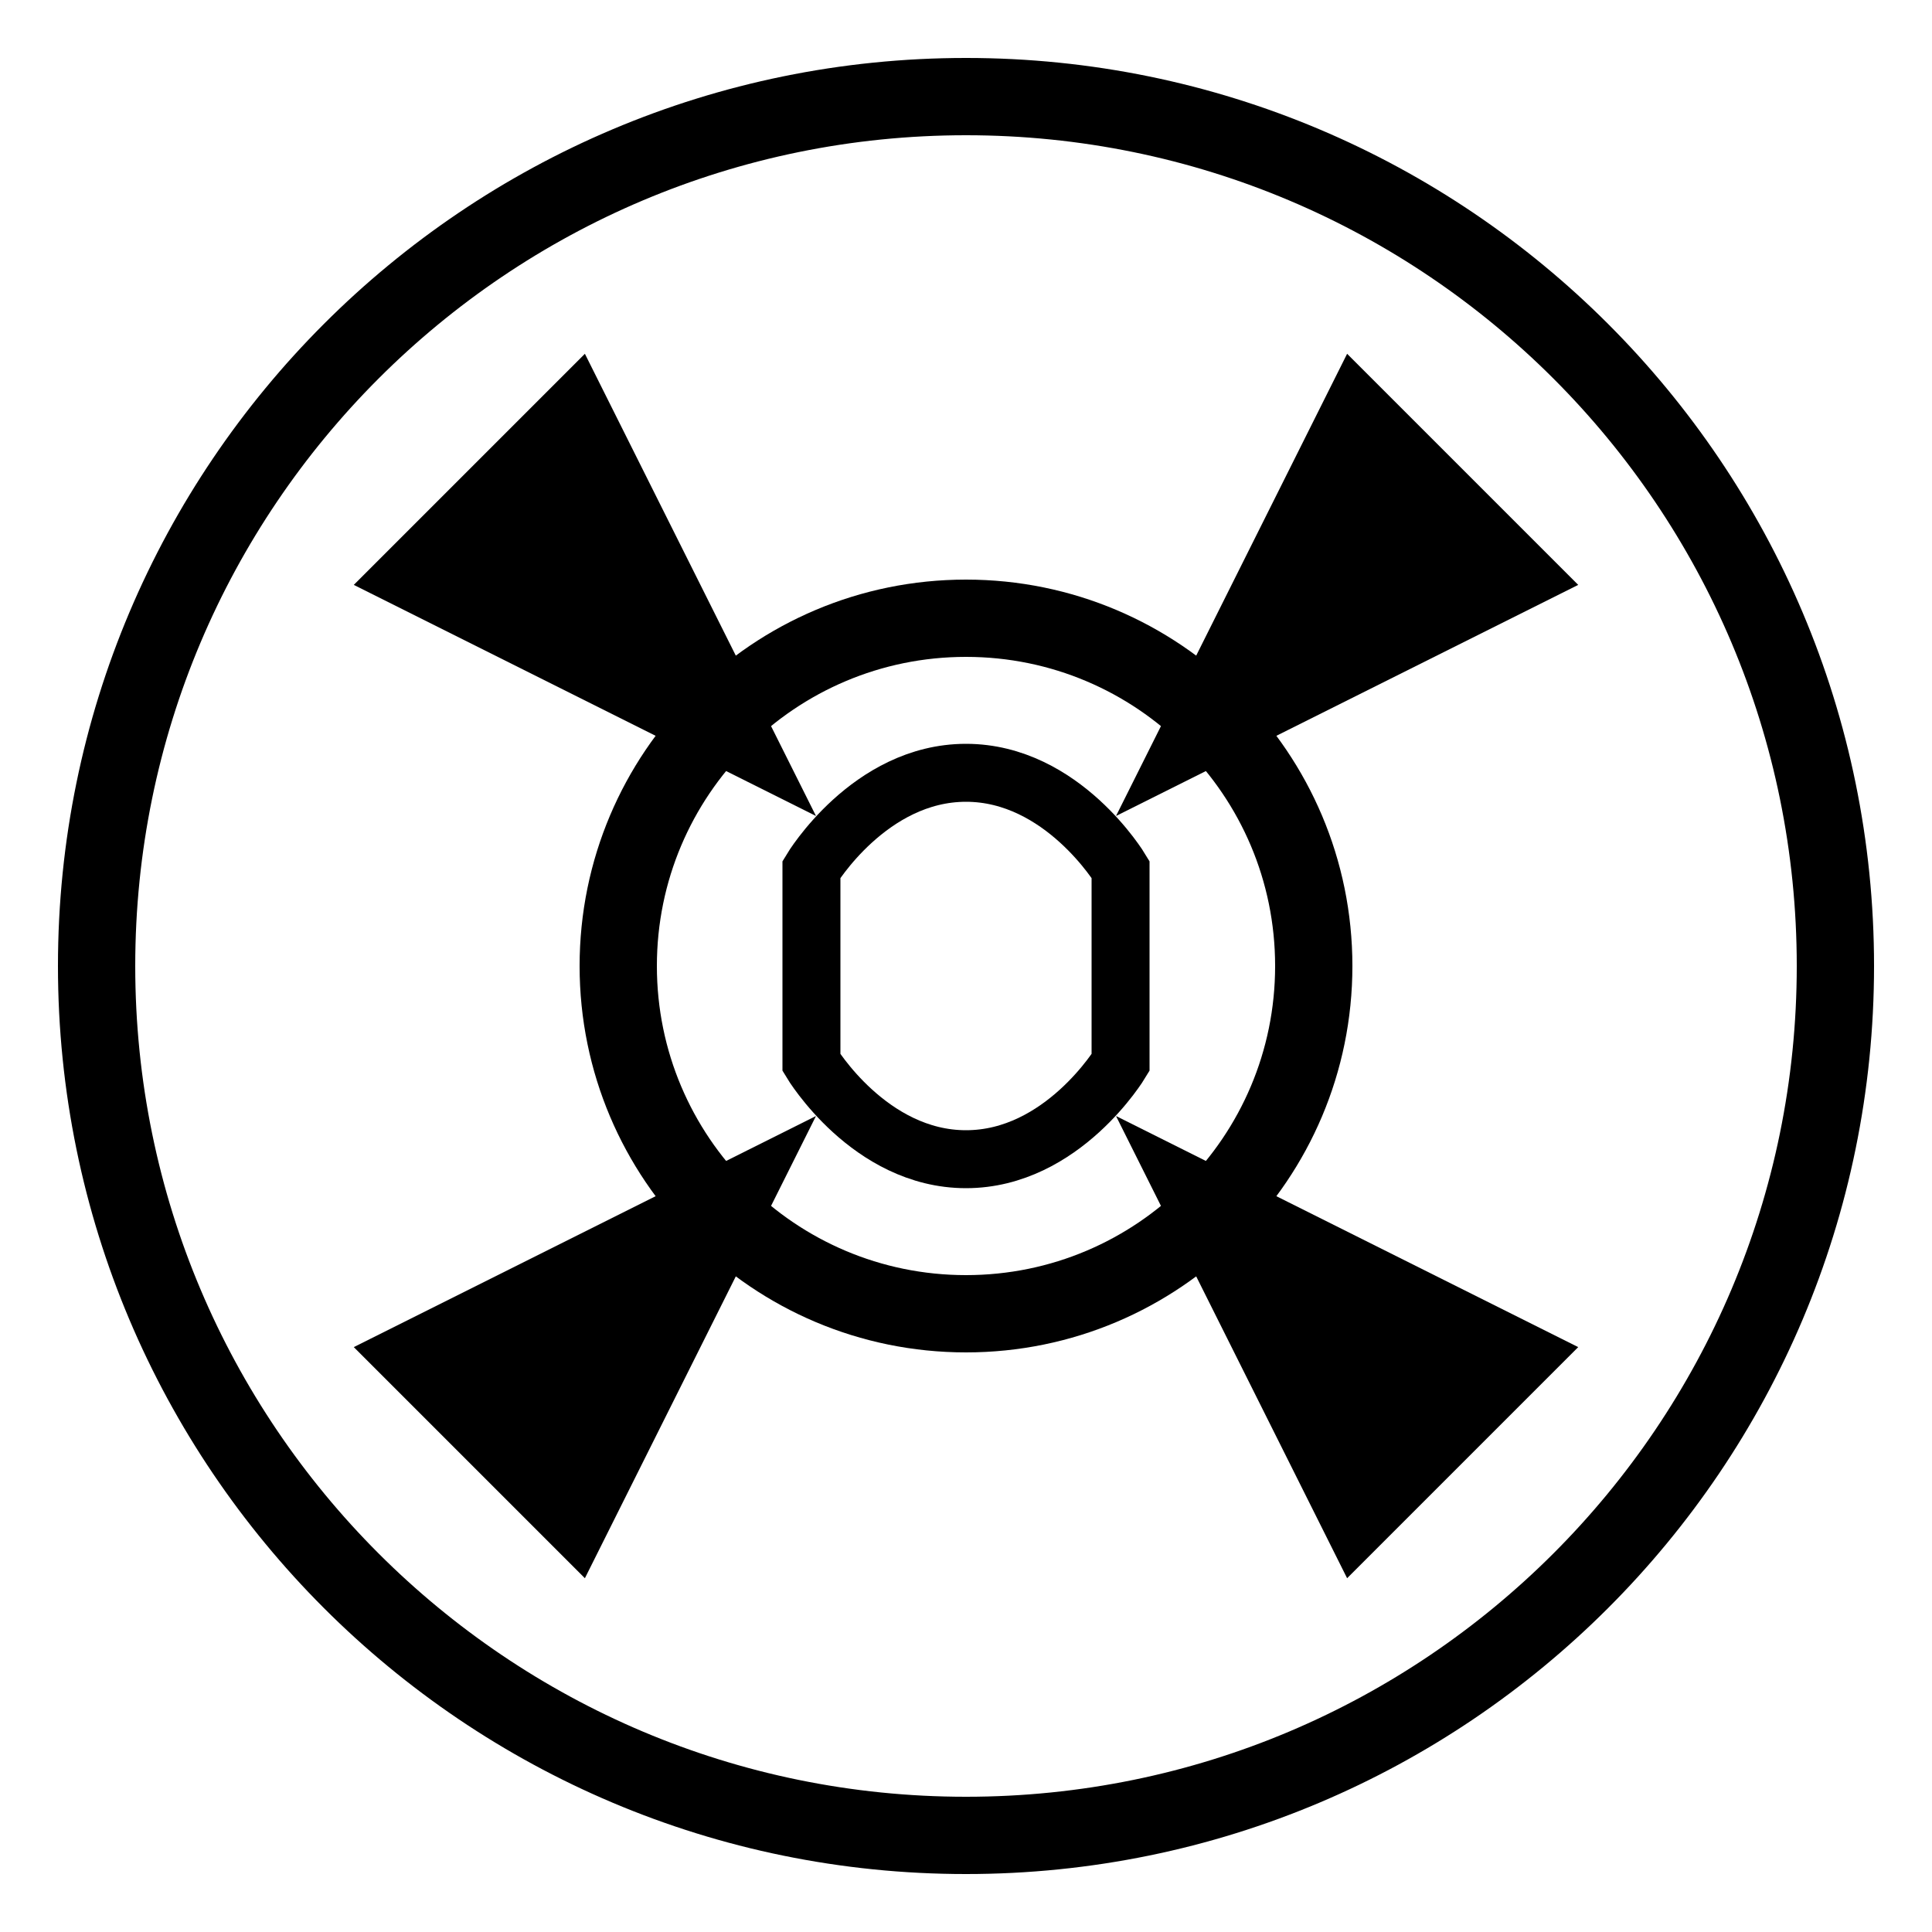
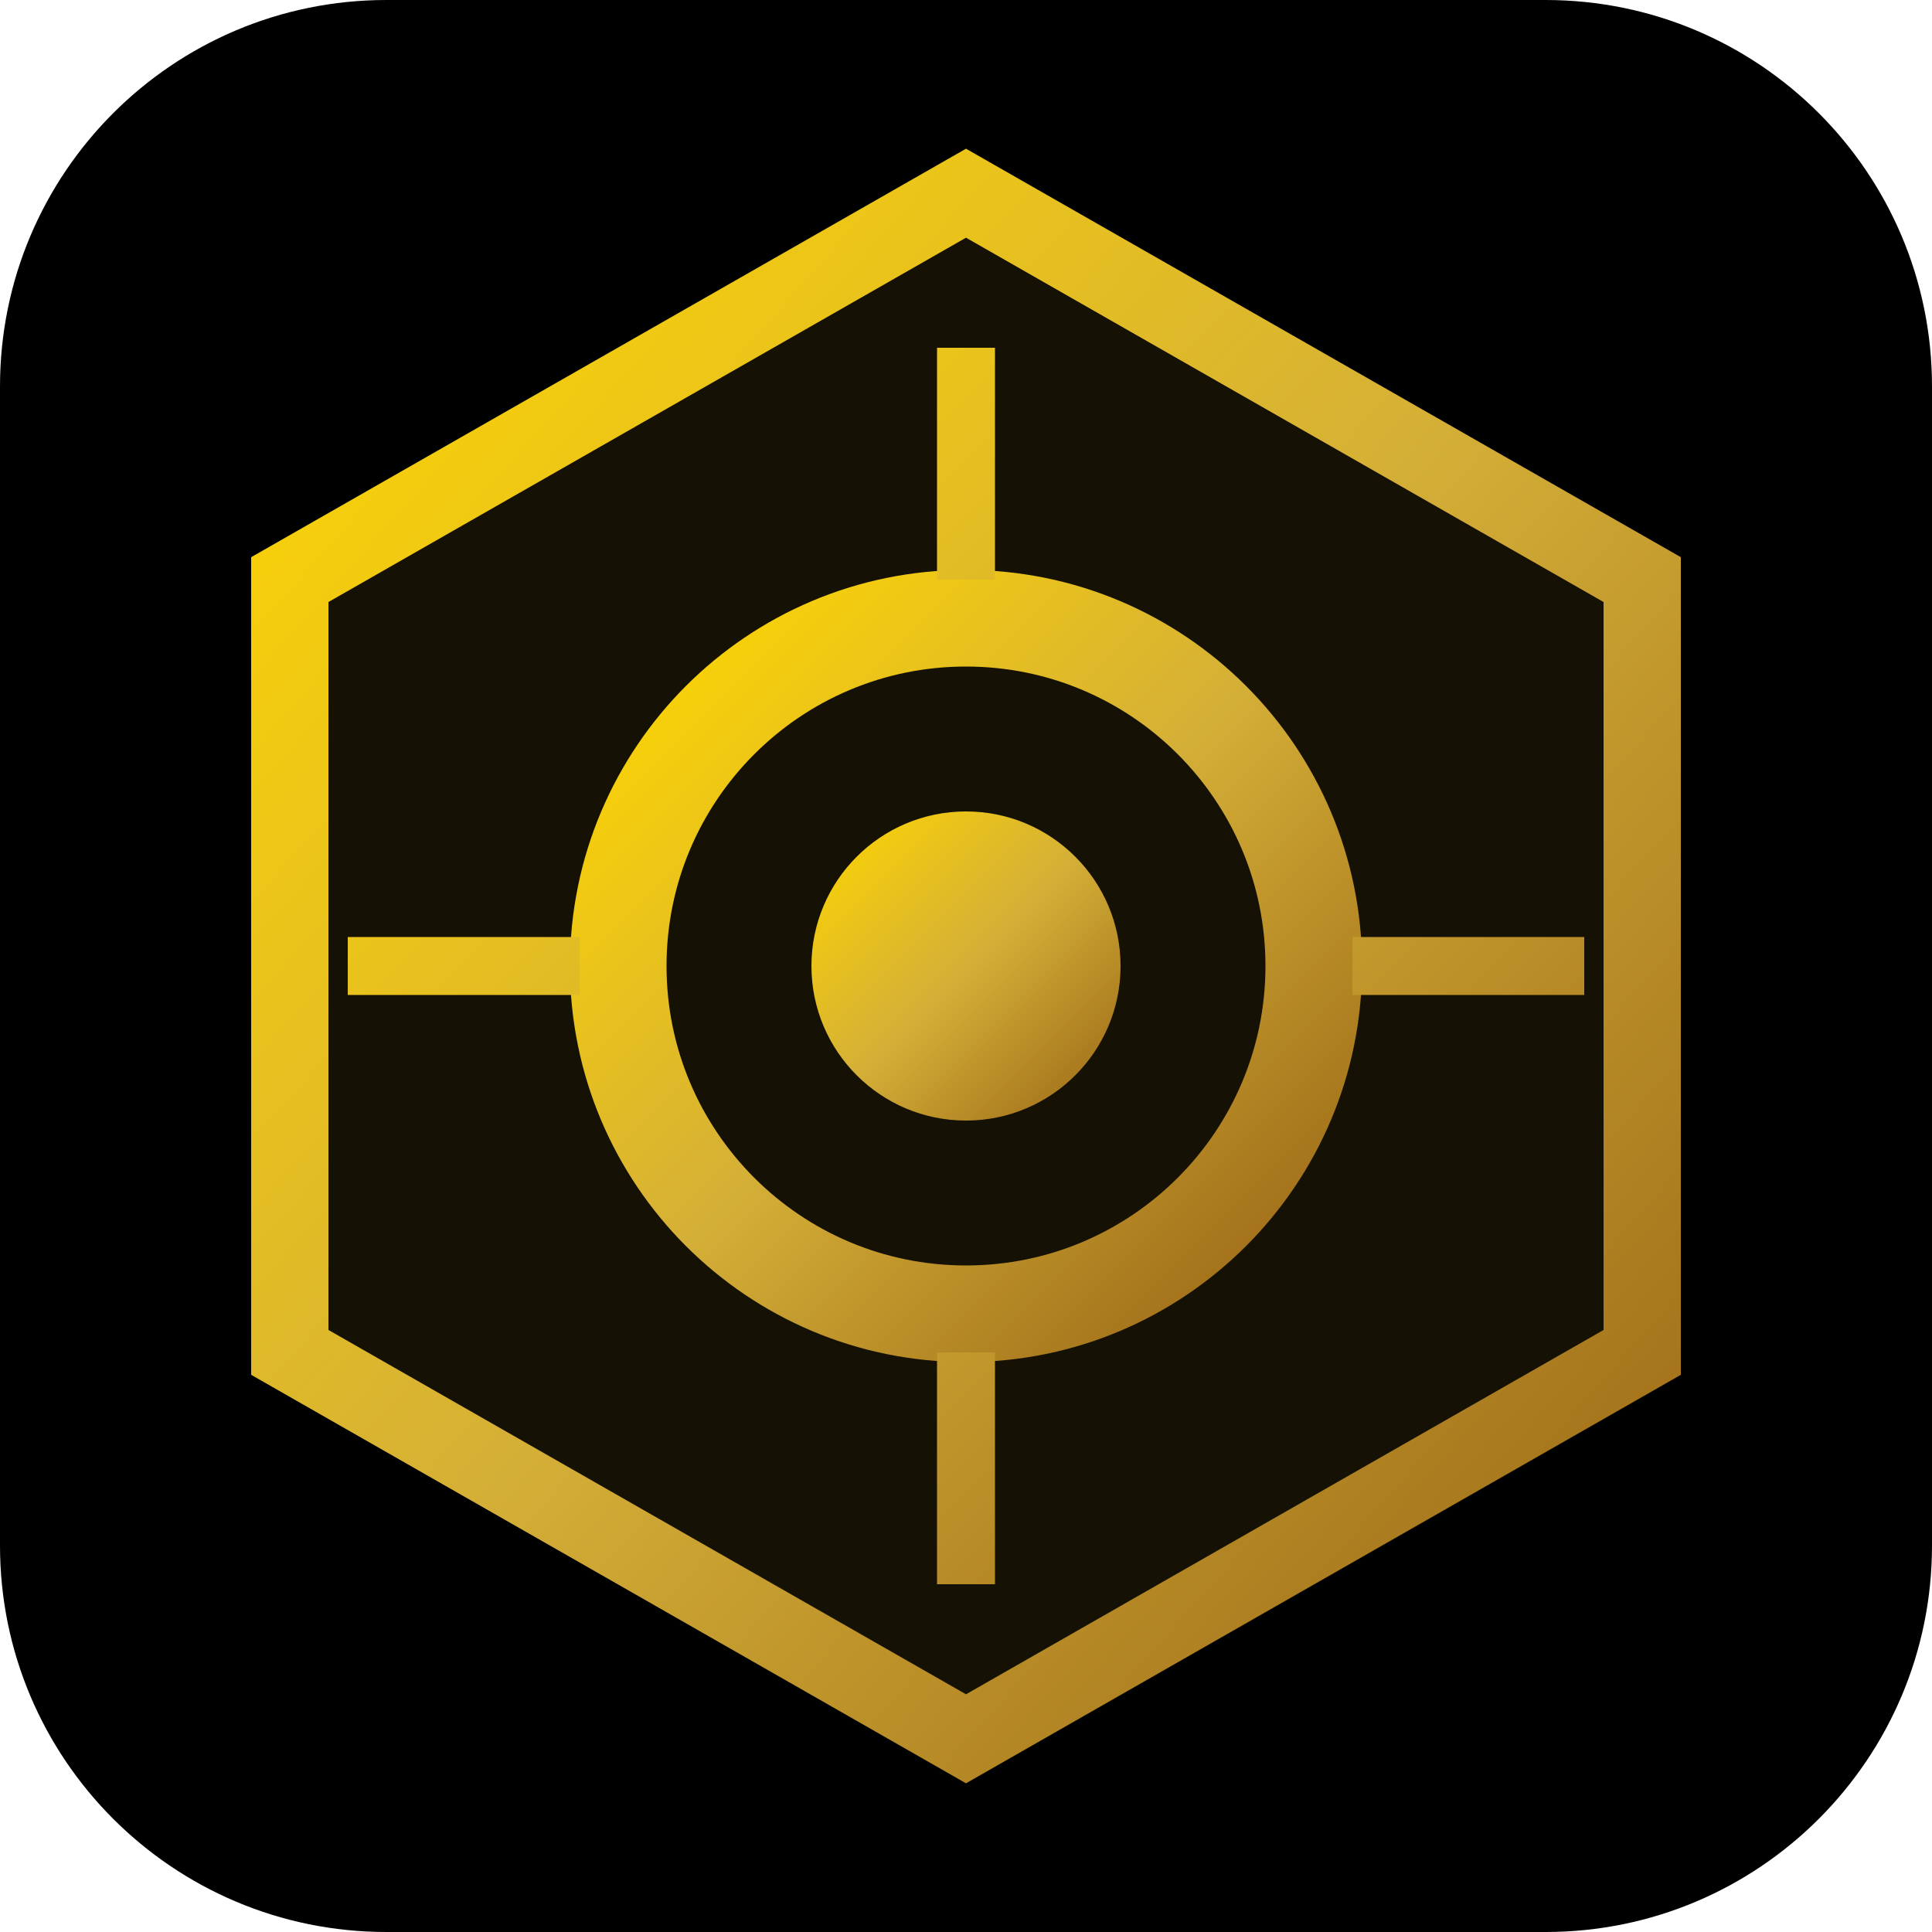
<svg xmlns="http://www.w3.org/2000/svg" width="100" height="100" viewBox="0 0 100 100" fill="none">
+   <rect width="100" height="100" rx="20" fill="#000000" />
  <defs>
    <linearGradient id="premiumGold" x1="0%" y1="0%" x2="100%" y2="100%">
-       <stop offset="0%" stopColor="#ffd700" />
-       <stop offset="50%" stopColor="#d4af37" />
-       <stop offset="100%" stopColor="#996515" />
+       <stop offset="0%" stop-color="#ffd700" />
+       <stop offset="50%" stop-color="#d4af37" />
+       <stop offset="100%" stop-color="#996515" />
    </linearGradient>
  </defs>
-   <circle cx="50" cy="50" r="45" stroke="url(#premiumGold)" stroke-width="4" />
-   <g stroke="url(#premiumGold)" stroke-width="2">
-     <path d="M 50 10 L 50 25 M 50 75 L 50 90" stroke-width="3" />
-     <path d="M 10 50 L 25 50 M 75 50 L 90 50" stroke-width="3" />
-     <path d="M 20 30 L 40 40 L 30 20 Z" fill="url(#premiumGold)" />
-     <path d="M 80 30 L 60 40 L 70 20 Z" fill="url(#premiumGold)" />
-     <path d="M 20 70 L 40 60 L 30 80 Z" fill="url(#premiumGold)" />
-     <path d="M 80 70 L 60 60 L 70 80 Z" fill="url(#premiumGold)" />
-     <circle cx="50" cy="50" r="18" stroke-width="4" />
-     <path d="M 42 45 C 42 45 45 40 50 40 C 55 40 58 45 58 45 L 58 55 C 58 55 55 60 50 60 C 45 60 42 55 42 55 Z" stroke-width="3" />
-   </g>
+   <polygon points="50,10 85,30 85,70 50,90 15,70 15,30" stroke="url(#premiumGold)" stroke-width="4" fill="rgba(212,175,55,0.1)" />
+   <circle cx="50" cy="50" r="18" stroke="url(#premiumGold)" stroke-width="5" />
+   <circle cx="50" cy="50" r="8" fill="url(#premiumGold)" />
+   <path d="M 50 18 L 50 30 M 50 70 L 50 82 M 18 50 L 30 50 M 70 50 L 82 50" stroke="url(#premiumGold)" stroke-width="3" />
</svg>
